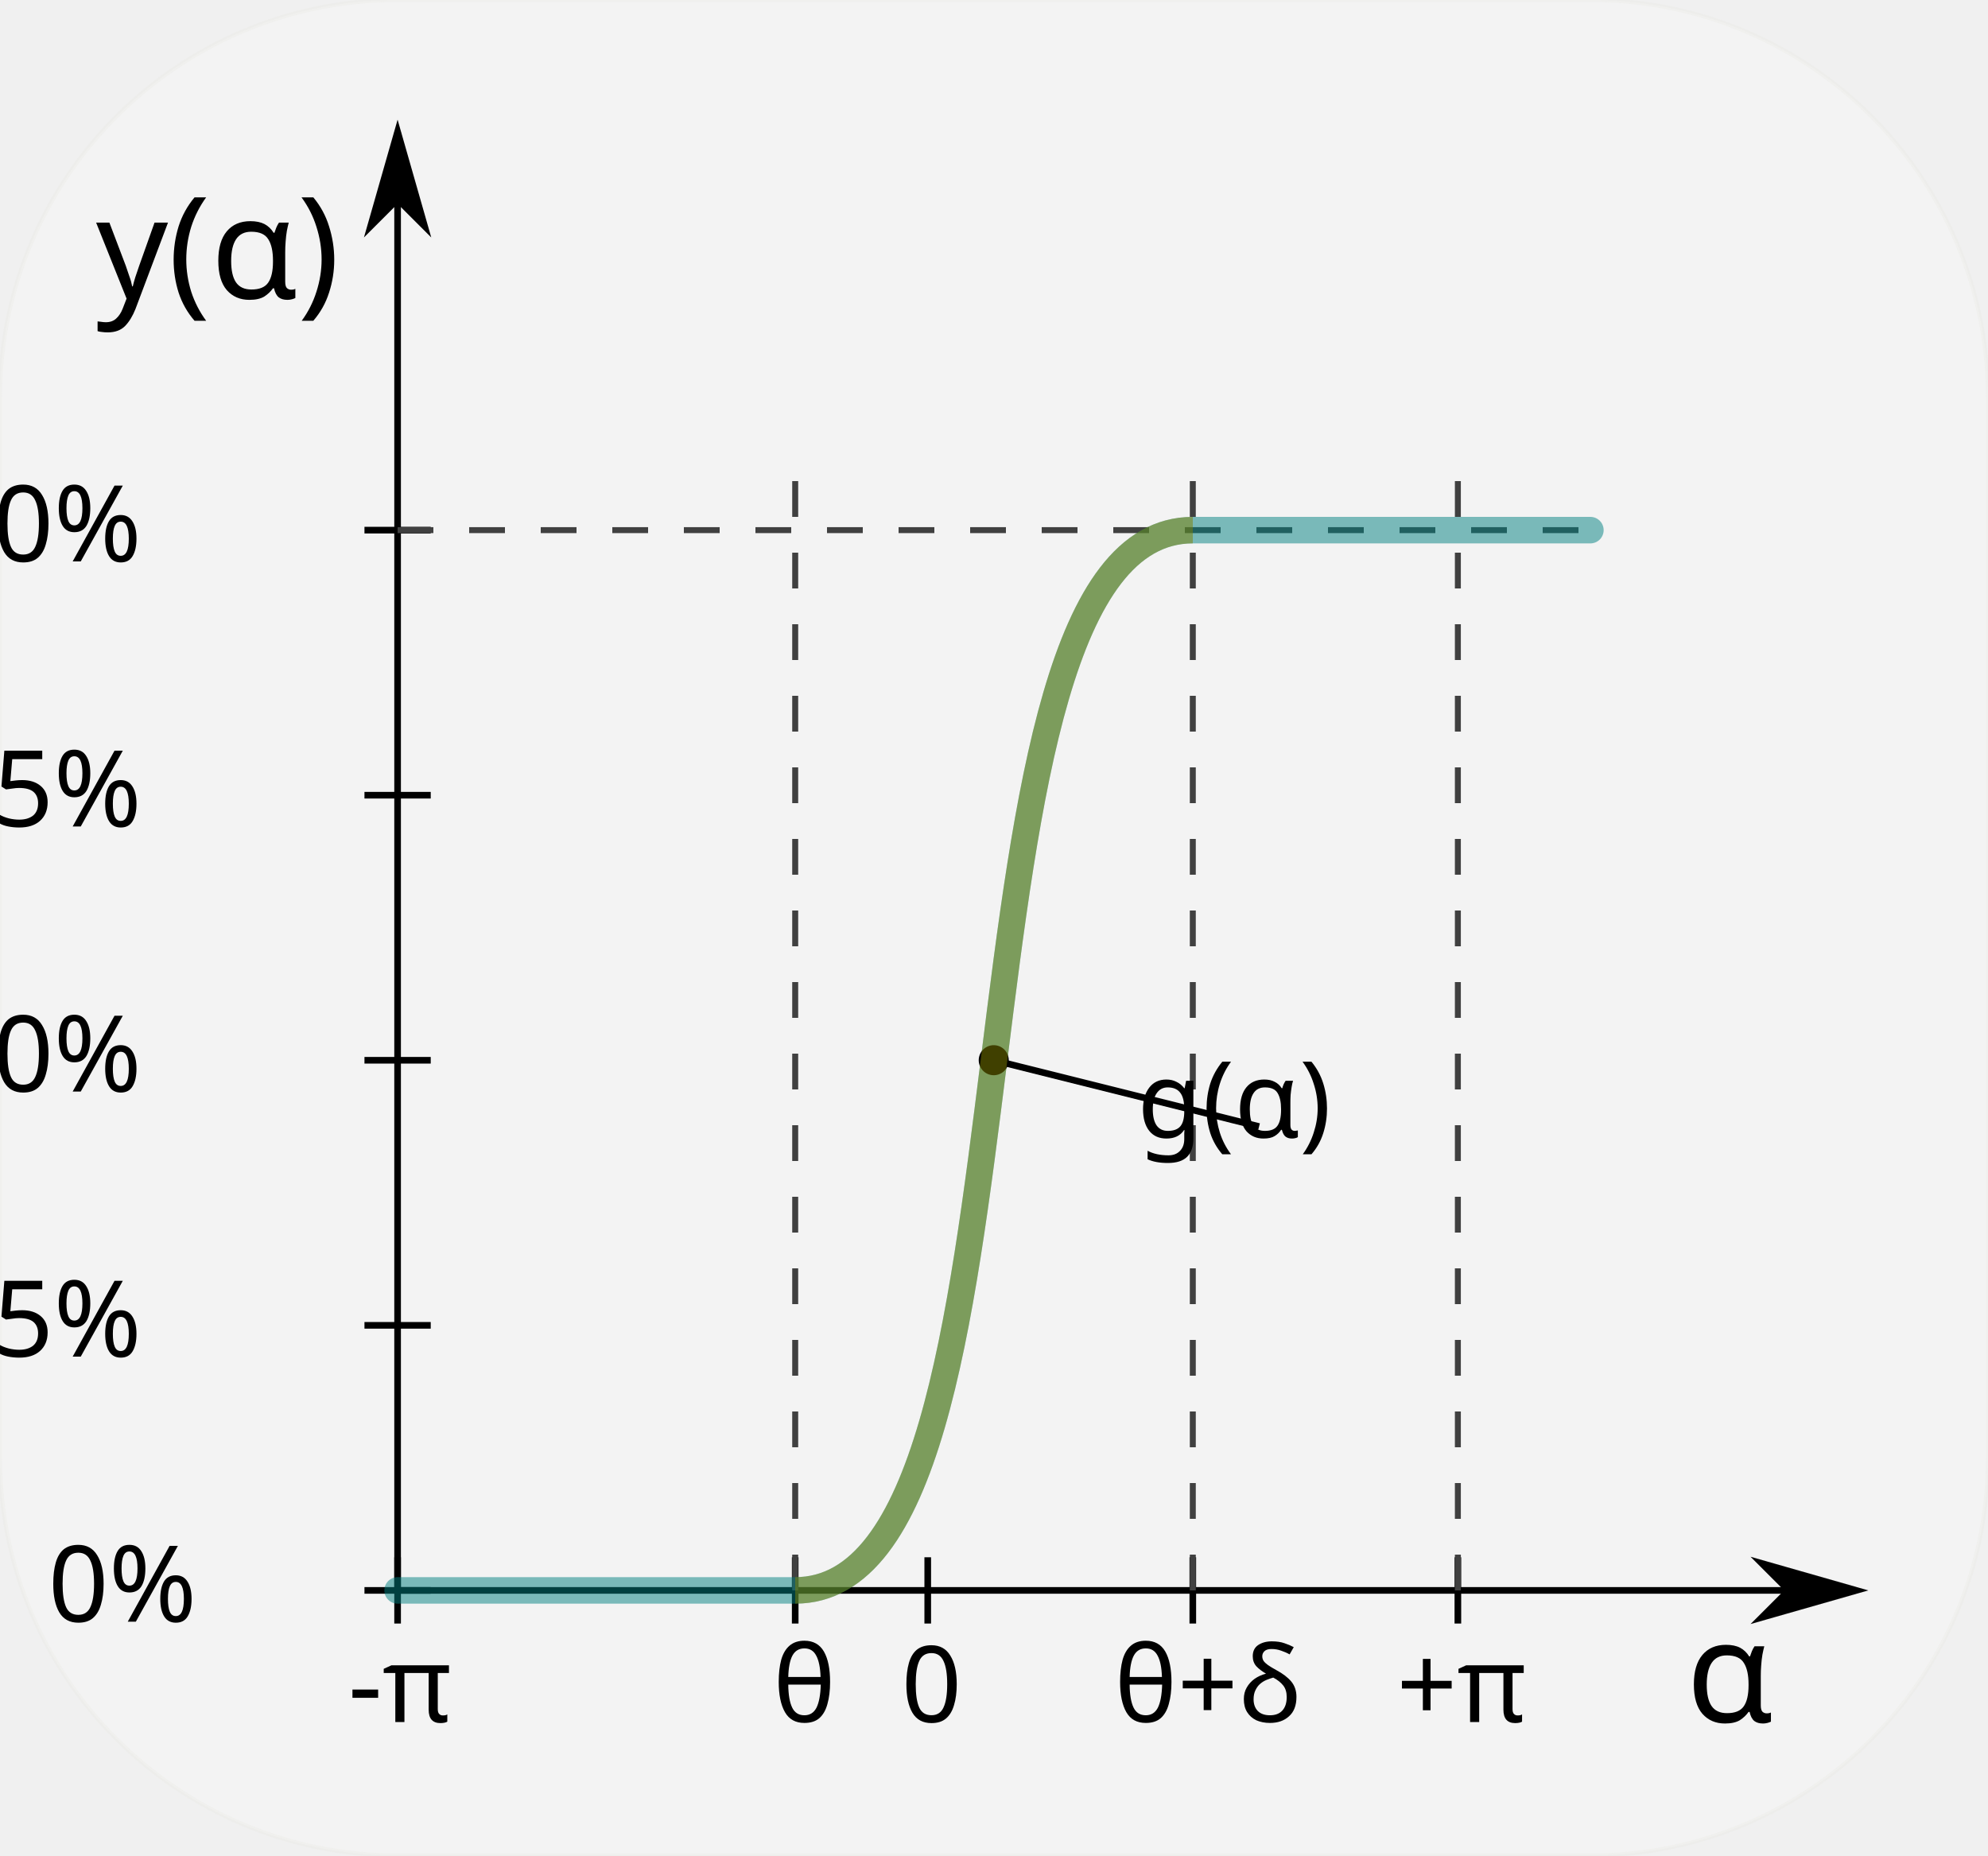
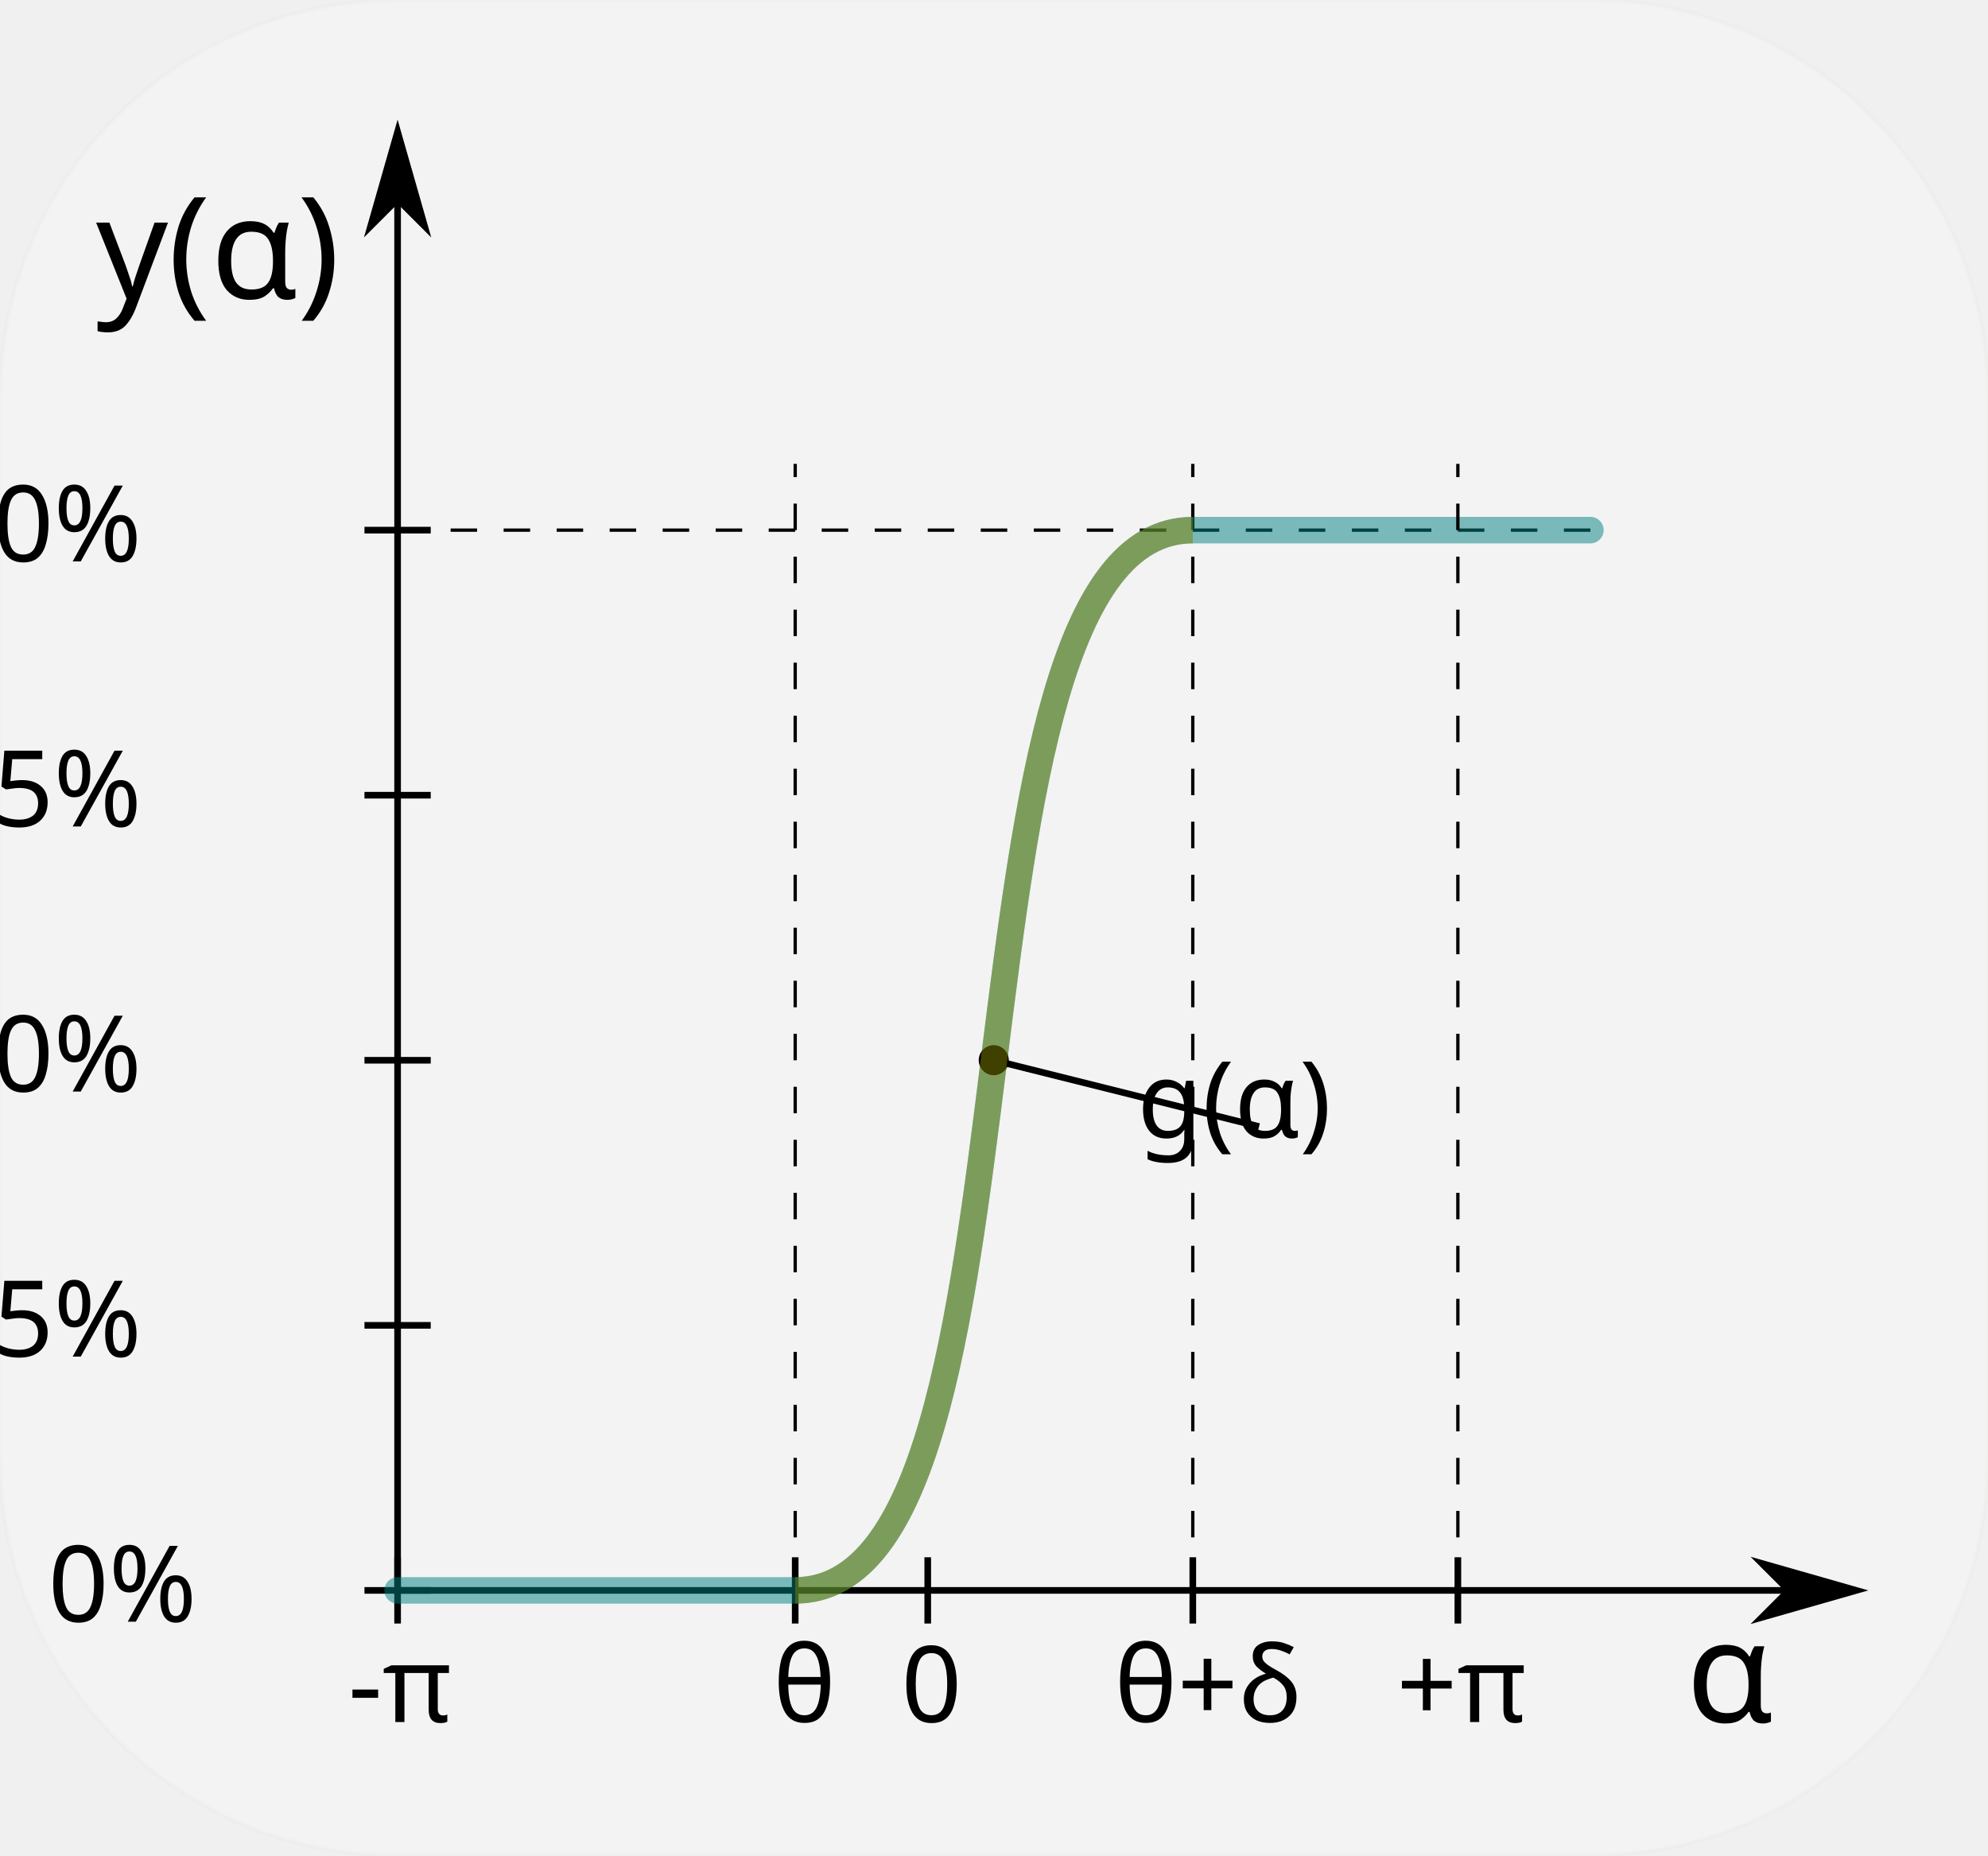
<svg xmlns="http://www.w3.org/2000/svg" width="150" height="140" viewBox="0 0 150 140" version="1.1" id="svg1097">
  <defs id="defs1091">
    <marker orient="auto" refY="0" refX="0" id="marker1484" style="overflow:visible">
      <path id="path1482" d="M 0,0 5,-5 -12.5,0 5,5 Z" style="fill:#000000;fill-opacity:1;fill-rule:evenodd;stroke:#000000;stroke-width:1pt;stroke-opacity:1" transform="matrix(-0.8,0,0,-0.8,-10,0)" />
    </marker>
    <marker style="overflow:visible" id="marker2108" refX="0" refY="0" orient="auto">
      <path transform="matrix(-0.8,0,0,-0.8,-10,0)" style="fill:#000000;fill-opacity:1;fill-rule:evenodd;stroke:#000000;stroke-width:1pt;stroke-opacity:1" d="M 0,0 5,-5 -12.5,0 5,5 Z" id="path2106" />
    </marker>
    <marker style="overflow:visible" id="marker2098" refX="0" refY="0" orient="auto">
      <path transform="matrix(0.8,0,0,0.8,10,0)" style="fill:#000000;fill-opacity:1;fill-rule:evenodd;stroke:#000000;stroke-width:1pt;stroke-opacity:1" d="M 0,0 5,-5 -12.5,0 5,5 Z" id="path2096" />
    </marker>
    <marker style="overflow:visible" id="marker3242" refX="0" refY="0" orient="auto">
      <path transform="matrix(-0.8,0,0,-0.8,-10,0)" style="fill:#000000;fill-opacity:1;fill-rule:evenodd;stroke:#000000;stroke-width:1pt;stroke-opacity:1" d="M 0,0 5,-5 -12.5,0 5,5 Z" id="path3240" />
    </marker>
    <marker style="overflow:visible" id="marker3232" refX="0" refY="0" orient="auto">
      <path transform="matrix(0.8,0,0,0.8,10,0)" style="fill:#000000;fill-opacity:1;fill-rule:evenodd;stroke:#000000;stroke-width:1pt;stroke-opacity:1" d="M 0,0 5,-5 -12.5,0 5,5 Z" id="path3230" />
    </marker>
    <marker orient="auto" refY="0" refX="0" id="Arrow2Mend" style="overflow:visible">
      <path id="path1061" style="fill:#000000;fill-opacity:1;fill-rule:evenodd;stroke:#000000;stroke-width:0.625;stroke-linejoin:round;stroke-opacity:1" d="M 8.719,4.034 -2.207,0.016 8.719,-4.002 c -1.745,2.372 -1.735,5.617 -6e-7,8.035 z" transform="scale(-0.6)" />
    </marker>
    <marker style="overflow:visible" id="SquareM" refX="0" refY="0" orient="auto">
      <path transform="scale(0.4)" style="fill:#666666;fill-opacity:1;fill-rule:evenodd;stroke:#666666;stroke-width:1pt;stroke-opacity:1" d="M -5,-5 V 5 H 5 V -5 Z" id="path1220" />
    </marker>
    <marker style="overflow:visible" id="DiamondM" refX="0" refY="0" orient="auto">
      <path transform="scale(0.4)" style="fill:#666666;fill-opacity:1;fill-rule:evenodd;stroke:#666666;stroke-width:1pt;stroke-opacity:1" d="M 0,-7.071 -7.071,0 0,7.071 7.071,0 Z" id="path1229" />
    </marker>
    <marker style="overflow:visible" id="DotL" refX="0" refY="0" orient="auto">
      <path transform="matrix(0.8,0,0,0.8,5.92,0.8)" style="fill:#000000;fill-opacity:1;fill-rule:evenodd;stroke:#000000;stroke-width:1pt;stroke-opacity:1" d="m -2.5,-1 c 0,2.76 -2.24,5 -5,5 -2.76,0 -5,-2.24 -5,-5 0,-2.76 2.24,-5 5,-5 2.76,0 5,2.24 5,5 z" id="path1208" />
    </marker>
    <marker style="overflow:visible" id="DotM" refX="0" refY="0" orient="auto">
      <path transform="matrix(0.4,0,0,0.4,2.96,0.4)" style="fill:#000000;fill-opacity:1;fill-rule:evenodd;stroke:#000000;stroke-width:1pt;stroke-opacity:1" d="m -2.5,-1 c 0,2.76 -2.24,5 -5,5 -2.76,0 -5,-2.24 -5,-5 0,-2.76 2.24,-5 5,-5 2.76,0 5,2.24 5,5 z" id="path1211" />
    </marker>
    <marker style="overflow:visible" id="marker1423" refX="0" refY="0" orient="auto">
      <path transform="matrix(-0.4,0,0,-0.4,-4,0)" style="fill:#747090;fill-opacity:1;fill-rule:evenodd;stroke:#747090;stroke-width:1pt;stroke-opacity:1" d="M 0,0 5,-5 -12.5,0 5,5 Z" id="path1421" />
    </marker>
    <marker style="overflow:visible" id="Arrow1Mend" refX="0" refY="0" orient="auto">
      <path transform="matrix(-0.4,0,0,-0.4,-4,0)" style="fill:#747090;fill-opacity:1;fill-rule:evenodd;stroke:#747090;stroke-width:1pt;stroke-opacity:1" d="M 0,0 5,-5 -12.5,0 5,5 Z" id="path1156" />
    </marker>
    <marker style="overflow:visible" id="Arrow1MendG-0-3-6-1-8" refX="0" refY="0" orient="auto">
      <path transform="matrix(-0.4,0,0,-0.4,-4,0)" style="fill:#000080;fill-rule:evenodd;stroke:#000080;stroke-width:1pt" d="M 0,0 5,-5 -12.5,0 5,5 Z" id="path5557-65-8-40-5-7" />
    </marker>
    <marker style="overflow:visible" id="Arrow1MendG-0-3-3-3-6" refX="0" refY="0" orient="auto">
      <path transform="matrix(-0.4,0,0,-0.4,-4,0)" style="fill:#000080;fill-rule:evenodd;stroke:#000080;stroke-width:1pt" d="M 0,0 5,-5 -12.5,0 5,5 Z" id="path5557-65-8-1-2-1" />
    </marker>
    <marker style="overflow:visible" id="Arrow1MendG-0-3-9-0-6-6" refX="0" refY="0" orient="auto">
      <path transform="matrix(-0.4,0,0,-0.4,-4,0)" style="fill:#000080;fill-rule:evenodd;stroke:#000080;stroke-width:1pt" d="M 0,0 5,-5 -12.5,0 5,5 Z" id="path5557-65-8-6-1-2" />
    </marker>
    <marker style="overflow:visible" id="Arrow1MendG-0-3-33-2-6" refX="0" refY="0" orient="auto">
      <path transform="matrix(-0.4,0,0,-0.4,-4,0)" style="fill:#000080;fill-rule:evenodd;stroke:#000080;stroke-width:1pt" d="M 0,0 5,-5 -12.5,0 5,5 Z" id="path5557-65-8-3-7-0" />
    </marker>
    <marker style="overflow:visible" id="Arrow1MendG-0-3-0-6-9" refX="0" refY="0" orient="auto">
      <path transform="matrix(-0.4,0,0,-0.4,-4,0)" style="fill:#000080;fill-rule:evenodd;stroke:#000080;stroke-width:1pt" d="M 0,0 5,-5 -12.5,0 5,5 Z" id="path5557-65-8-4-0-3" />
    </marker>
    <marker style="overflow:visible" id="Arrow1MendG-0-3-8-9-7" refX="0" refY="0" orient="auto">
      <path transform="matrix(-0.4,0,0,-0.4,-4,0)" style="fill:#000080;fill-rule:evenodd;stroke:#000080;stroke-width:1pt" d="M 0,0 5,-5 -12.5,0 5,5 Z" id="path5557-65-8-9-9-0" />
    </marker>
    <marker style="overflow:visible" id="Arrow1MendG-0-3-7-8-1" refX="0" refY="0" orient="auto">
      <path transform="matrix(-0.4,0,0,-0.4,-4,0)" style="fill:#000080;fill-rule:evenodd;stroke:#000080;stroke-width:1pt" d="M 0,0 5,-5 -12.5,0 5,5 Z" id="path5557-65-8-64-2-2" />
    </marker>
    <marker style="overflow:visible" id="Arrow1MendG-0-3-03-7-2" refX="0" refY="0" orient="auto">
      <path transform="matrix(-0.4,0,0,-0.4,-4,0)" style="fill:#000080;fill-rule:evenodd;stroke:#000080;stroke-width:1pt" d="M 0,0 5,-5 -12.5,0 5,5 Z" id="path5557-65-8-0-2-9" />
    </marker>
    <marker style="overflow:visible" id="Arrow1MendG-0-3-2-9-5" refX="0" refY="0" orient="auto">
      <path transform="matrix(-0.4,0,0,-0.4,-4,0)" style="fill:#000080;fill-rule:evenodd;stroke:#000080;stroke-width:1pt" d="M 0,0 5,-5 -12.5,0 5,5 Z" id="path5557-65-8-5-8-6" />
    </marker>
    <marker style="overflow:visible" id="Arrow1MendG-0-3-5-5-5" refX="0" refY="0" orient="auto">
      <path transform="matrix(-0.4,0,0,-0.4,-4,0)" style="fill:#000080;fill-rule:evenodd;stroke:#000080;stroke-width:1pt" d="M 0,0 5,-5 -12.5,0 5,5 Z" id="path5557-65-8-94-6-3" />
    </marker>
    <marker style="overflow:visible" id="Arrow1Mstart" refX="0" refY="0" orient="auto">
      <path transform="matrix(0.4,0,0,0.4,4,0)" style="fill:#000000;fill-opacity:1;fill-rule:evenodd;stroke:#000000;stroke-width:1pt;stroke-opacity:1" d="M 0,0 5,-5 -12.5,0 5,5 Z" id="path5266" />
    </marker>
    <marker style="overflow:visible" id="marker5523" refX="0" refY="0" orient="auto">
      <path transform="matrix(-0.4,0,0,-0.4,-4,0)" style="fill:#000000;fill-opacity:1;fill-rule:evenodd;stroke:#000000;stroke-width:1pt;stroke-opacity:1" d="M 0,0 5,-5 -12.5,0 5,5 Z" id="path5269" />
    </marker>
    <marker style="overflow:visible" id="Arrow1MendG-0-5-91-9" refX="0" refY="0" orient="auto">
      <path transform="matrix(-0.4,0,0,-0.4,-4,0)" style="fill:#000080;fill-rule:evenodd;stroke:#000080;stroke-width:1pt" d="M 0,0 5,-5 -12.5,0 5,5 Z" id="path5557-65-6-0-0" />
    </marker>
    <marker style="overflow:visible" id="Arrow1MendG-0-9-1-9" refX="0" refY="0" orient="auto">
      <path transform="matrix(-0.4,0,0,-0.4,-4,0)" style="fill:#000080;fill-rule:evenodd;stroke:#000080;stroke-width:1pt" d="M 0,0 5,-5 -12.5,0 5,5 Z" id="path5557-65-7-4-3" />
    </marker>
    <marker style="overflow:visible" id="Arrow1Mstart-3" refX="0" refY="0" orient="auto">
      <path transform="matrix(0.4,0,0,0.4,4,0)" style="fill:#000000;fill-opacity:1;fill-rule:evenodd;stroke:#000000;stroke-width:1pt;stroke-opacity:1" d="M 0,0 5,-5 -12.5,0 5,5 Z" id="path5266-6" />
    </marker>
    <marker style="overflow:visible" id="marker5523-7" refX="0" refY="0" orient="auto">
      <path transform="matrix(-0.4,0,0,-0.4,-4,0)" style="fill:#000000;fill-opacity:1;fill-rule:evenodd;stroke:#000000;stroke-width:1pt;stroke-opacity:1" d="M 0,0 5,-5 -12.5,0 5,5 Z" id="path5269-5" />
    </marker>
    <marker style="overflow:visible" id="Arrow1Lstart-3" refX="0" refY="0" orient="auto">
      <path transform="matrix(0.8,0,0,0.8,10,0)" style="fill:#000000;fill-opacity:1;fill-rule:evenodd;stroke:#000000;stroke-width:1pt;stroke-opacity:1" d="M 0,0 5,-5 -12.5,0 5,5 Z" id="path1034-6" />
    </marker>
    <marker style="overflow:visible" id="Arrow1Lend-7" refX="0" refY="0" orient="auto">
      <path transform="matrix(-0.8,0,0,-0.8,-10,0)" style="fill:#000000;fill-opacity:1;fill-rule:evenodd;stroke:#000000;stroke-width:1pt;stroke-opacity:1" d="M 0,0 5,-5 -12.5,0 5,5 Z" id="path1037-5" />
    </marker>
    <marker orient="auto" refY="0" refX="0" id="Arrow1Lend-7-0" style="overflow:visible">
      <path id="path1037-5-9" d="M 0,0 5,-5 -12.5,0 5,5 Z" style="fill:#000000;fill-opacity:1;fill-rule:evenodd;stroke:#000000;stroke-width:1pt;stroke-opacity:1" transform="matrix(-0.8,0,0,-0.8,-10,0)" />
    </marker>
  </defs>
  <g style="display:none" id="layer2">
    <rect y="10" x="25" height="20" width="10" id="rect1710" style="display:inline;fill:none;fill-opacity:0.5;fill-rule:evenodd;stroke:#ff6600;stroke-width:0.5;stroke-linecap:round;stroke-linejoin:round;stroke-miterlimit:4;stroke-dasharray:none" />
    <rect transform="rotate(90)" style="display:inline;fill:none;fill-opacity:0.5;fill-rule:evenodd;stroke:#ff6600;stroke-width:0.5;stroke-linecap:round;stroke-linejoin:round;stroke-miterlimit:4;stroke-dasharray:none" id="rect1712" width="10" height="20" x="115" y="-140" />
  </g>
  <g transform="translate(0,-558.25)" id="layer1" style="display:inline">
    <rect style="fill:#ffffff;fill-opacity:0.2;stroke:#d9daca;stroke-width:0.3;stroke-opacity:0.125" id="rect4531" width="150" height="140" x="0" y="558.25" ry="30" />
    <path id="path1472" d="M 30,678.25 H 140" style="fill:none;stroke:#000000;stroke-width:0.5;stroke-linecap:butt;stroke-linejoin:miter;stroke-miterlimit:4;stroke-dasharray:none;stroke-opacity:1;marker-end:url(#marker1484)" />
    <path id="path1474" d="m 30,678.25 v -110" style="fill:none;stroke:#000000;stroke-width:0.5;stroke-linecap:butt;stroke-linejoin:miter;stroke-miterlimit:4;stroke-dasharray:none;stroke-opacity:1;marker-end:url(#marker2108)" />
    <text id="text1704" y="580.766" x="7.24" style="font-style:normal;font-variant:normal;font-weight:normal;font-stretch:normal;font-size:10.667px;line-height:1.25;font-family:'SBL BibLit';-inkscape-font-specification:'SBL BibLit';letter-spacing:0px;word-spacing:0px;fill:#000000;fill-opacity:1;stroke:none" xml:space="preserve">
      <tspan style="font-size:10.667px" y="580.766" x="7.24" id="tspan1702">y(α)</tspan>
    </text>
    <text id="text1708" y="688.184" x="127.216" style="font-style:normal;font-variant:normal;font-weight:normal;font-stretch:normal;font-size:10.667px;line-height:1.25;font-family:'SBL BibLit';-inkscape-font-specification:'SBL BibLit';letter-spacing:0px;word-spacing:0px;fill:#000000;fill-opacity:1;stroke:none" xml:space="preserve">
      <tspan style="font-size:10.667px" y="688.184" x="127.216" id="tspan1706">α</tspan>
    </text>
    <path style="fill:none;stroke:#000000;stroke-width:0.5;stroke-linecap:butt;stroke-linejoin:miter;stroke-miterlimit:4;stroke-dasharray:none;stroke-opacity:1" d="m 60,675.75 v 5" id="path1746" />
    <path id="path1748" d="m 70,675.75 v 5" style="fill:none;stroke:#000000;stroke-width:0.5;stroke-linecap:butt;stroke-linejoin:miter;stroke-miterlimit:4;stroke-dasharray:none;stroke-opacity:1" />
    <path style="fill:none;stroke:#000000;stroke-width:0.5;stroke-linecap:butt;stroke-linejoin:miter;stroke-miterlimit:4;stroke-dasharray:none;stroke-opacity:1" d="m 90,675.75 v 5" id="path1750" />
    <path id="path1752" d="m 110,675.75 v 5" style="fill:none;stroke:#000000;stroke-width:0.5;stroke-linecap:butt;stroke-linejoin:miter;stroke-miterlimit:4;stroke-dasharray:none;stroke-opacity:1" />
    <path id="path1732" d="m 27.5,658.25 h 5" style="fill:none;stroke:#000000;stroke-width:0.5;stroke-linecap:butt;stroke-linejoin:miter;stroke-miterlimit:4;stroke-dasharray:none;stroke-opacity:1" />
    <path style="fill:none;stroke:#000000;stroke-width:0.5;stroke-linecap:butt;stroke-linejoin:miter;stroke-miterlimit:4;stroke-dasharray:none;stroke-opacity:1" d="m 27.5,638.25 h 5" id="path1734" />
    <path id="path1736" d="m 27.5,618.25 h 5" style="fill:none;stroke:#000000;stroke-width:0.5;stroke-linecap:butt;stroke-linejoin:miter;stroke-miterlimit:4;stroke-dasharray:none;stroke-opacity:1" />
    <path style="fill:none;stroke:#000000;stroke-width:0.5;stroke-linecap:butt;stroke-linejoin:miter;stroke-miterlimit:4;stroke-dasharray:none;stroke-opacity:1" d="m 27.5,598.25 h 5" id="path1738" />
    <text id="text2141" y="600.609" x="25.254" style="font-style:normal;font-variant:normal;font-weight:normal;font-stretch:normal;font-size:8px;line-height:2.5;font-family:'SBL BibLit';-inkscape-font-specification:'SBL BibLit';letter-spacing:0px;word-spacing:0px;fill:#000000;fill-opacity:1;stroke:none" xml:space="preserve">
      <tspan style="font-size:8px;text-align:end;text-anchor:end" y="600.609" x="25.254" id="tspan2139">100%</tspan>
      <tspan id="tspan2143" style="font-size:8px;text-align:end;text-anchor:end" y="620.609" x="25.254">75%</tspan>
      <tspan id="tspan2145" style="font-size:8px;text-align:end;text-anchor:end" y="640.609" x="25.254">50%</tspan>
      <tspan id="tspan2147" style="font-size:8px;text-align:end;text-anchor:end" y="660.609" x="25.254">25%</tspan>
      <tspan id="tspan2298" style="font-size:8px;text-align:end;text-anchor:end" y="680.609" x="25.254">0%</tspan>
    </text>
    <text id="text2230" y="688.172" x="58.322" style="font-style:normal;font-variant:normal;font-weight:normal;font-stretch:normal;font-size:8px;line-height:1.25;font-family:'SBL BibLit';-inkscape-font-specification:'SBL BibLit';letter-spacing:0px;word-spacing:0px;fill:#000000;fill-opacity:1;stroke:none" xml:space="preserve">
      <tspan style="font-size:8px" y="688.172" x="58.322" id="tspan2228">θ</tspan>
    </text>
    <text id="text2234" y="688.172" x="84.078" style="font-style:normal;font-variant:normal;font-weight:normal;font-stretch:normal;font-size:8px;line-height:1.25;font-family:'SBL BibLit';-inkscape-font-specification:'SBL BibLit';letter-spacing:0px;word-spacing:0px;fill:#000000;fill-opacity:1;stroke:none" xml:space="preserve">
      <tspan style="font-size:8px" y="688.172" x="84.078" id="tspan2232">θ+δ</tspan>
    </text>
    <text id="text2238" y="688.184" x="26.283" style="font-style:normal;font-variant:normal;font-weight:normal;font-stretch:normal;font-size:8px;line-height:1.25;font-family:'SBL BibLit';-inkscape-font-specification:'SBL BibLit';letter-spacing:0px;word-spacing:0px;fill:#000000;fill-opacity:1;stroke:none" xml:space="preserve">
      <tspan style="font-size:8px" y="688.184" x="26.283" id="tspan2236">-π</tspan>
    </text>
    <text id="text2242" y="688.184" x="68" style="font-style:normal;font-variant:normal;font-weight:normal;font-stretch:normal;font-size:8px;line-height:1.25;font-family:'SBL BibLit';-inkscape-font-specification:'SBL BibLit';letter-spacing:0px;word-spacing:0px;fill:#000000;fill-opacity:1;stroke:none" xml:space="preserve">
      <tspan style="font-size:8px" y="688.184" x="68" id="tspan2240">0</tspan>
    </text>
    <text xml:space="preserve" style="font-style:normal;font-variant:normal;font-weight:normal;font-stretch:normal;font-size:8px;line-height:1.25;font-family:'SBL BibLit';-inkscape-font-specification:'SBL BibLit';letter-spacing:0px;word-spacing:0px;fill:#000000;fill-opacity:1;stroke:none" x="105.376" y="688.184" id="text2246">
      <tspan id="tspan2244" x="105.376" y="688.184" style="font-size:8px">+π</tspan>
    </text>
    <path id="path2260" d="m 30,675.75 v 5" style="fill:none;stroke:#000000;stroke-width:0.5;stroke-linecap:butt;stroke-linejoin:miter;stroke-miterlimit:4;stroke-dasharray:none;stroke-opacity:1" />
    <path style="fill:none;stroke:#000000;stroke-width:0.5;stroke-linecap:butt;stroke-linejoin:miter;stroke-miterlimit:4;stroke-dasharray:none;stroke-opacity:1" d="m 27.5,678.25 h 5" id="path2272" />
-     <path style="fill:none;stroke:#404040;stroke-width:0.45;stroke-linecap:butt;stroke-linejoin:miter;stroke-miterlimit:4;stroke-dasharray:2.7,2.7;stroke-dashoffset:0;stroke-opacity:1" d="m 60,678.25 v -85" id="path2280" />
-     <path id="path2222" d="m 30,598.25 h 90" style="fill:none;stroke:#404040;stroke-width:0.45;stroke-linecap:butt;stroke-linejoin:miter;stroke-miterlimit:4;stroke-dasharray:2.7,2.7;stroke-dashoffset:0;stroke-opacity:1" />
-     <path id="path2282" d="m 90,678.25 v -85" style="fill:none;stroke:#404040;stroke-width:0.45;stroke-linecap:butt;stroke-linejoin:miter;stroke-miterlimit:4;stroke-dasharray:2.7,2.7;stroke-dashoffset:0;stroke-opacity:1" />
+     <path style="fill:none;stroke:#000000;stroke-width:0.25;stroke-linecap:butt;stroke-linejoin:miter;stroke-miterlimit:4;stroke-dasharray:2,2;stroke-dashoffset:0;stroke-opacity:1" d="m 60,678.25 v -85" id="path2280" />
+     <path id="path2222" d="m 30,598.25 h 90" style="fill:none;stroke:#000000;stroke-width:0.25;stroke-linecap:butt;stroke-linejoin:miter;stroke-miterlimit:4;stroke-dasharray:2,2;stroke-dashoffset:0;stroke-opacity:1" />
+     <path id="path2282" d="m 90,678.25 v -85" style="fill:none;stroke:#000000;stroke-width:0.25;stroke-linecap:butt;stroke-linejoin:miter;stroke-miterlimit:4;stroke-dasharray:2,2;stroke-dashoffset:0;stroke-opacity:1" />
    <path id="path2278" d="m 30,678.25 h 30 c 20,0 10,-80 30,-80 h 30" style="fill:none;fill-opacity:0.5;fill-rule:evenodd;stroke:#008080;stroke-width:2;stroke-linecap:round;stroke-linejoin:round;stroke-miterlimit:4;stroke-dasharray:none;stroke-dashoffset:0;stroke-opacity:0.5" />
    <path id="path1954" d="m 75,638.25 20,5" style="fill:none;stroke:#000000;stroke-width:0.5;stroke-linecap:butt;stroke-linejoin:miter;stroke-miterlimit:4;stroke-dasharray:none;stroke-opacity:1;marker-start:url(#DotM)" />
-     <path style="fill:none;stroke:#404040;stroke-width:0.45;stroke-linecap:butt;stroke-linejoin:miter;stroke-miterlimit:4;stroke-dasharray:2.7,2.7;stroke-dashoffset:0;stroke-opacity:1" d="m 110,678.25 v -85" id="path2284" />
+     <path style="fill:none;stroke:#000000;stroke-width:0.25;stroke-linecap:butt;stroke-linejoin:miter;stroke-miterlimit:4;stroke-dasharray:2,2;stroke-dashoffset:0;stroke-opacity:1" d="m 110,678.25 v -85" id="path2284" />
    <path style="fill:none;fill-opacity:0.5;fill-rule:evenodd;stroke:#808000;stroke-width:2;stroke-linecap:butt;stroke-linejoin:round;stroke-miterlimit:4;stroke-dasharray:none;stroke-dashoffset:0;stroke-opacity:0.5" d="m 60,678.25 c 20,0 10,-80 30,-80" id="path2544" />
    <text id="text2314" y="644.078" x="110.848" style="font-size:8px;line-height:1.25;font-family:'SBL BibLit';-inkscape-font-specification:'SBL BibLit';text-align:end;text-anchor:end;fill:#000000;fill-opacity:1;fill-rule:evenodd;stroke:none;stroke-width:0.45;stroke-linecap:round;stroke-linejoin:round;stroke-miterlimit:4;stroke-dasharray:2.7,2.7;stroke-dashoffset:0;stroke-opacity:1" xml:space="preserve">
      <tspan style="fill:#000000;fill-opacity:1;stroke:none;stroke-width:0.45;stroke-miterlimit:4;stroke-dasharray:2.7,2.7;stroke-dashoffset:0" y="644.078" x="110.848" id="tspan2312">g(α)</tspan>
    </text>
  </g>
</svg>
